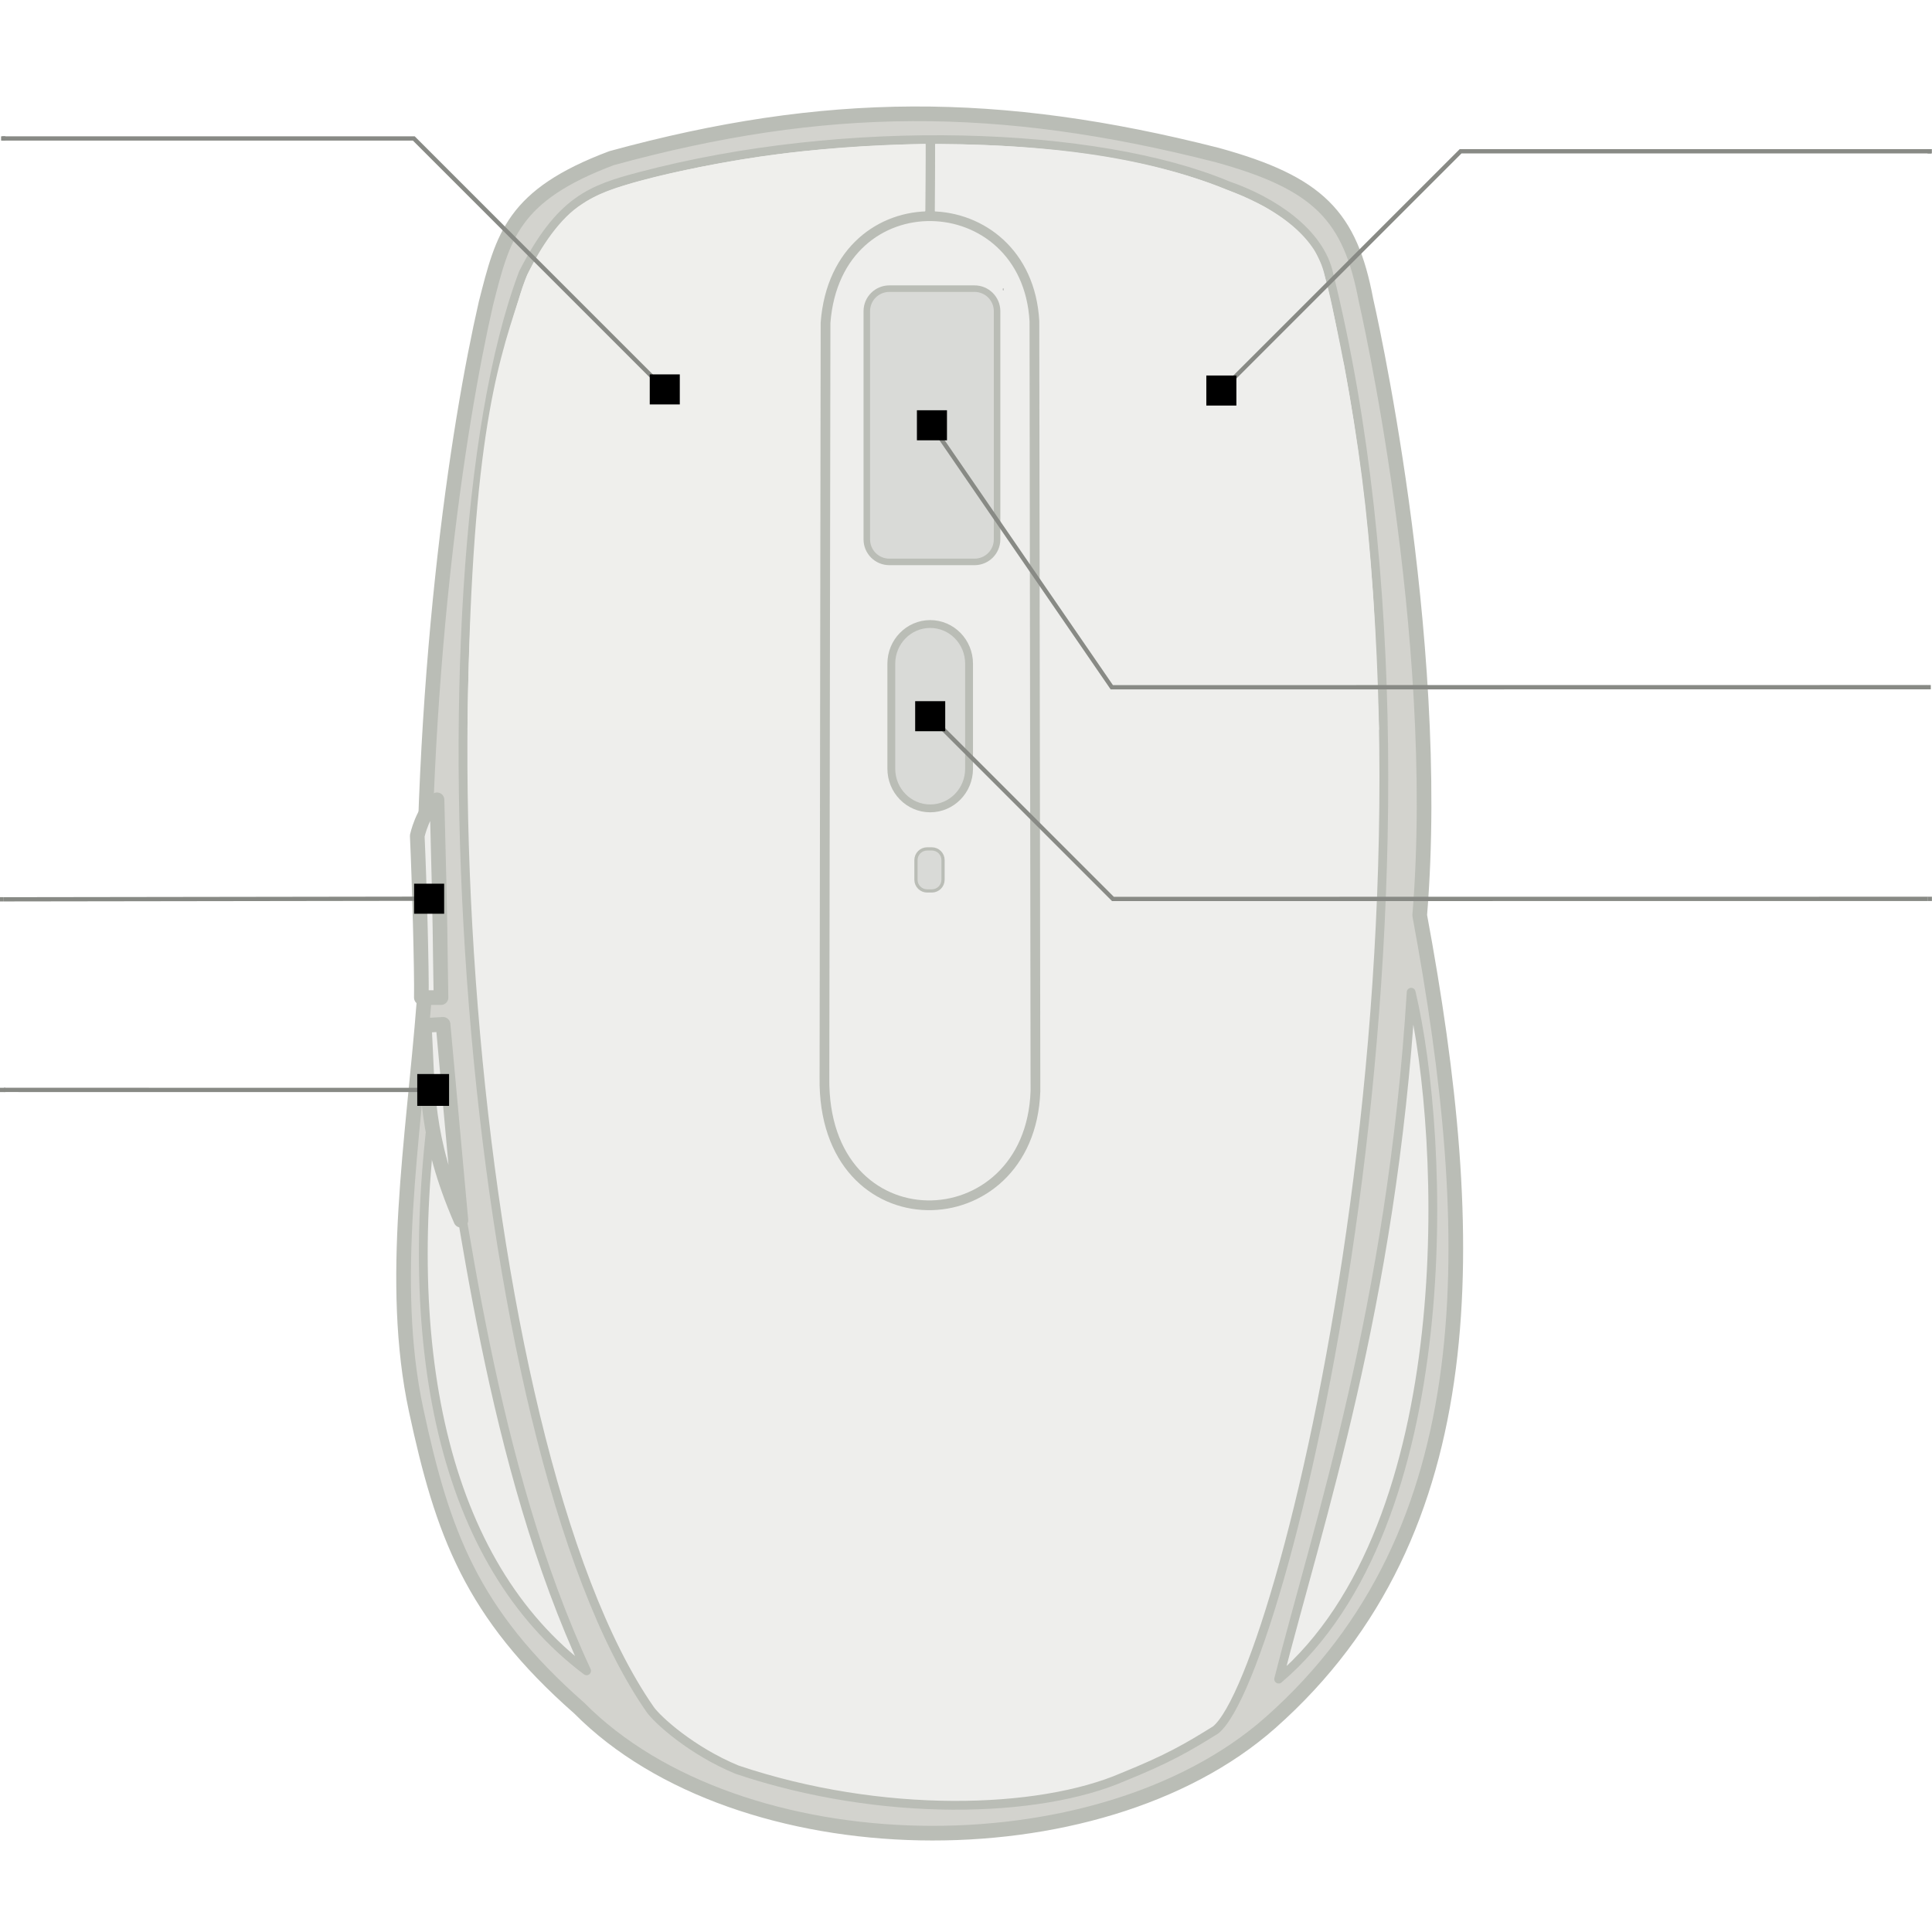
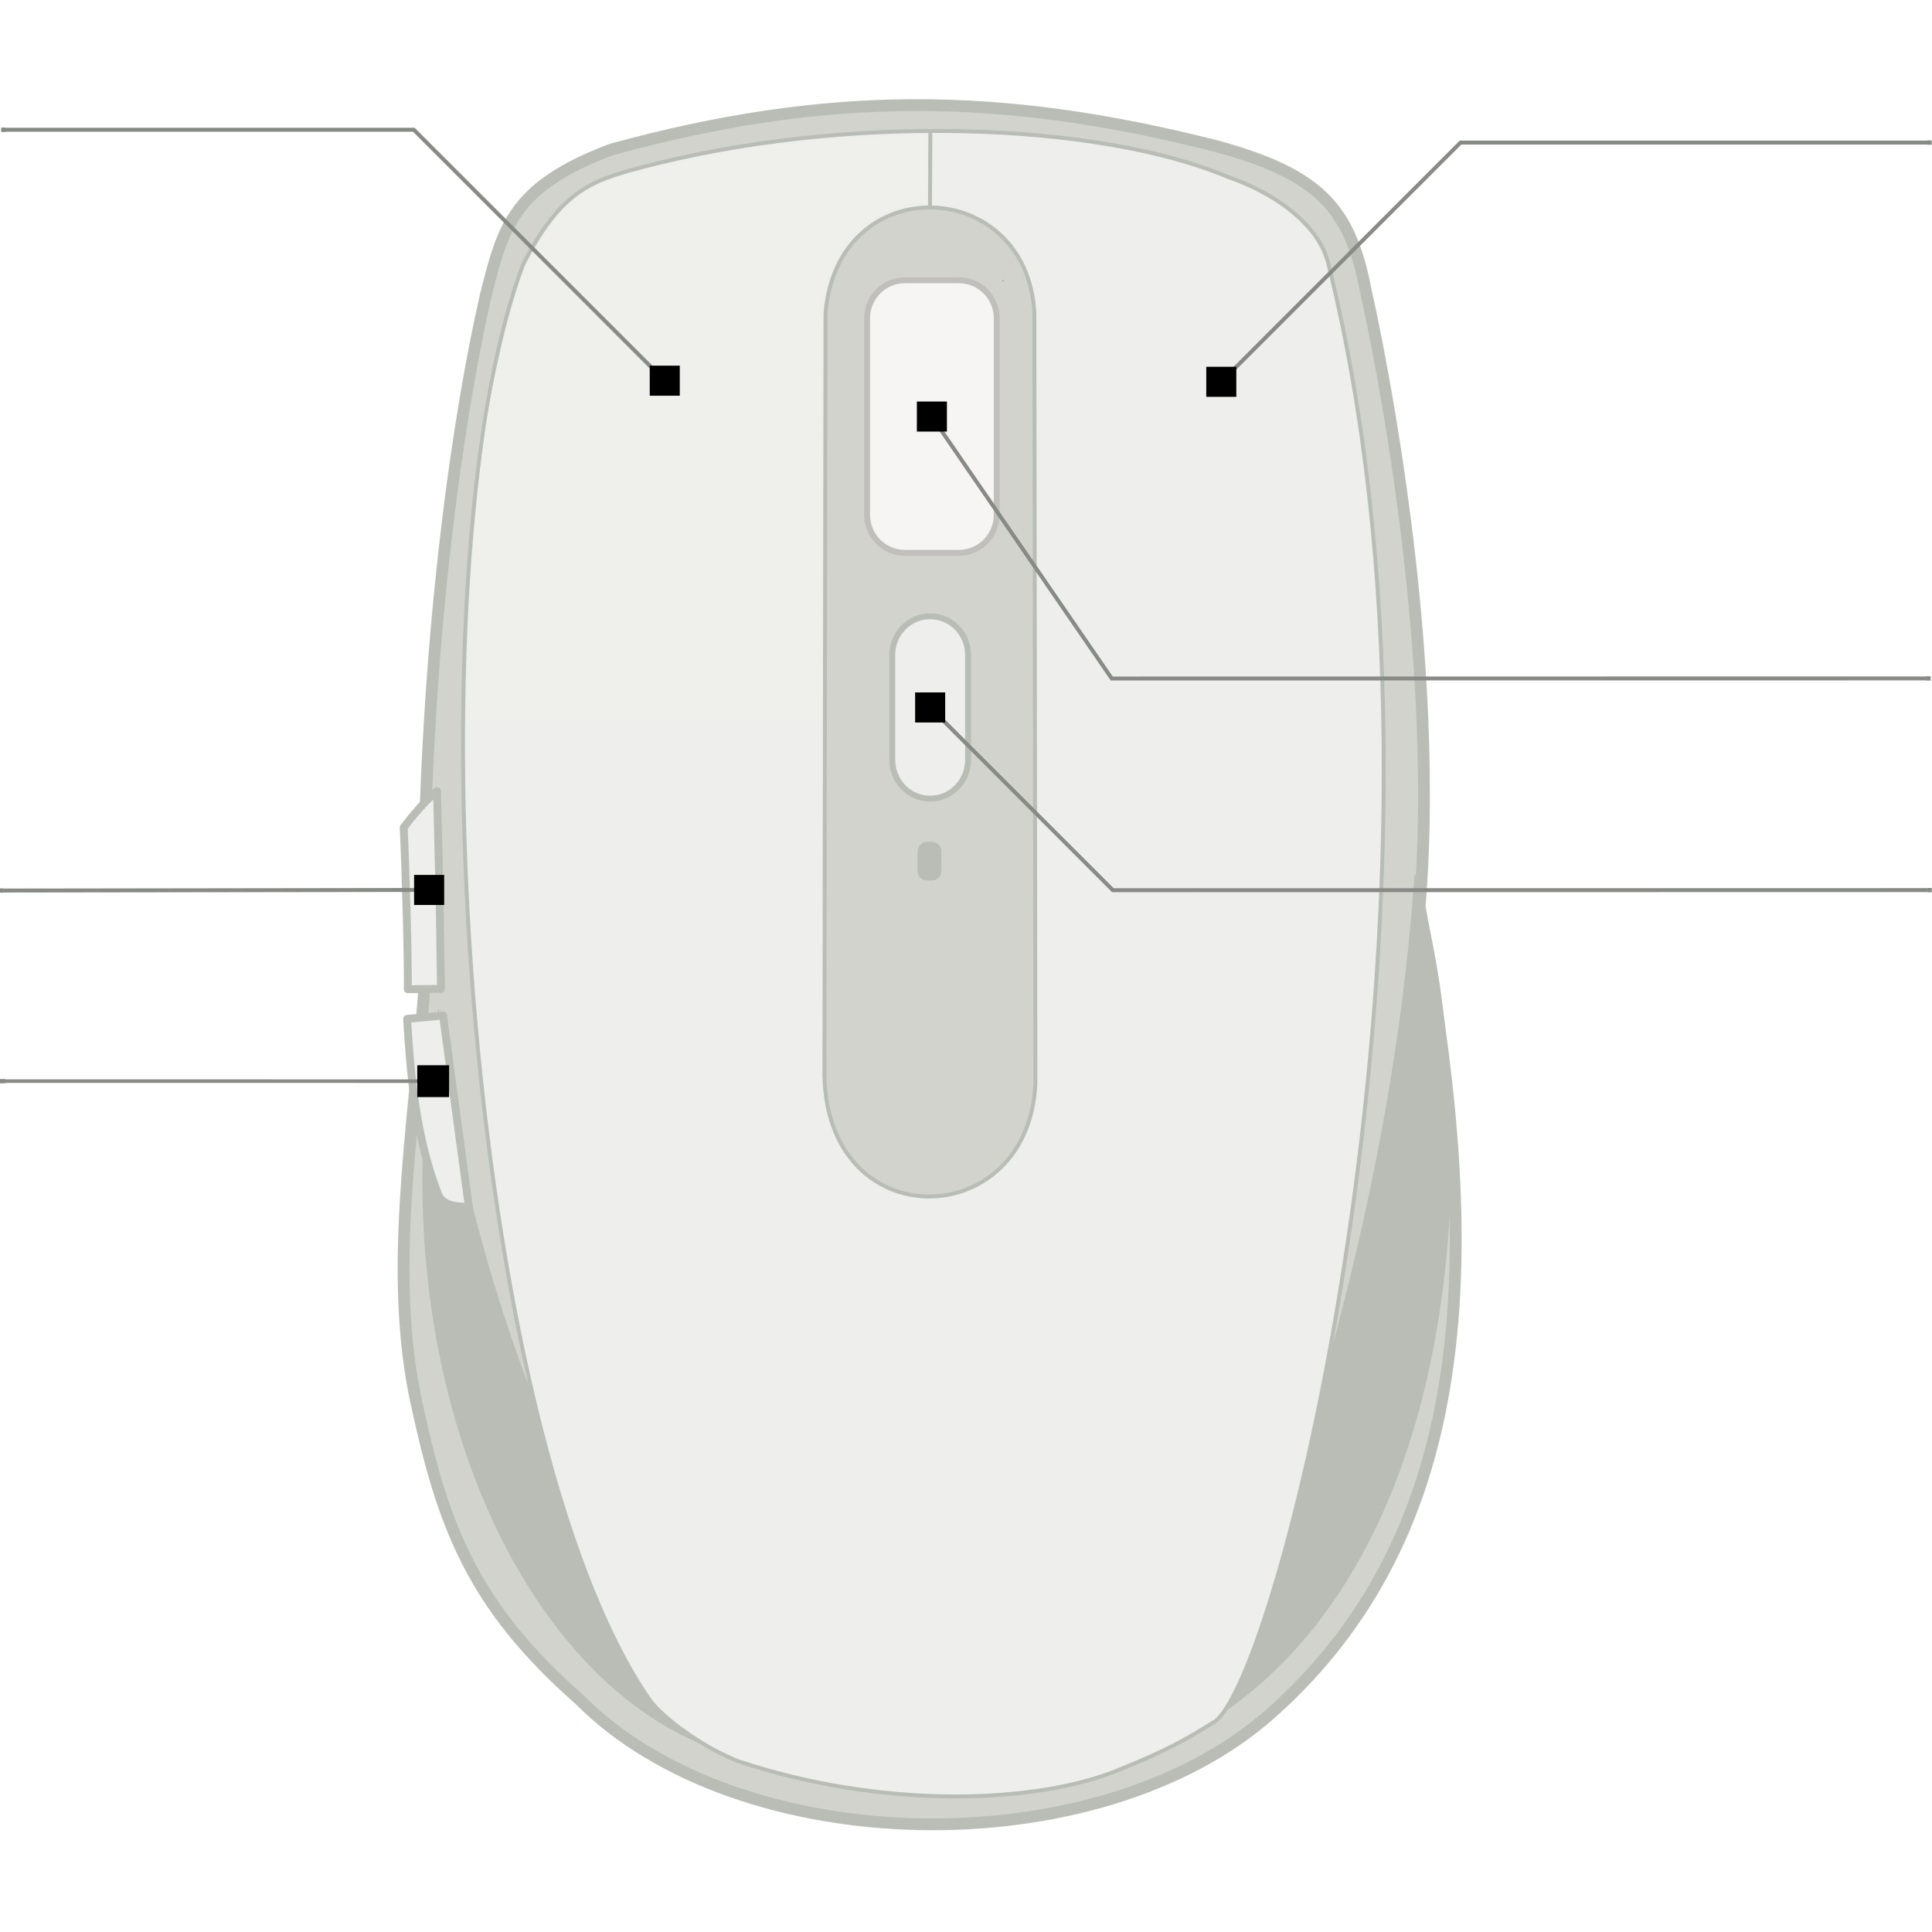
- <svg xmlns="http://www.w3.org/2000/svg" version="1.1" id="svg942" width="450" height="450" viewBox="0 0 450 450">
+ <svg xmlns="http://www.w3.org/2000/svg" version="1.1" id="svg942" width="490" height="490" viewBox="0 0 490 490">
  <defs id="defs946" />
  <g id="Device" style="display:inline" transform="translate(0,321.04)">
-     <path style="opacity:1;vector-effect:none;fill:#d3d3ce;fill-opacity:1;fill-rule:evenodd;stroke:#babdb6;stroke-width:3.414px;stroke-linecap:round;stroke-linejoin:round;stroke-miterlimit:4;stroke-dasharray:none;stroke-dashoffset:0;stroke-opacity:1" d="m 283.455,-284.942 c 23.757,6.543 31.028,14.259 34.705,33.797 0,0 17.927,77.494 12.517,143.3 13.912,75.097 15.577,143.523 -34.777,188.049 C 255.695,115.756 172.071,114.33 134.929,76.826 109.72,54.683 103.04,35.855 96.93,7.422 90.508,-22.458 96.301,-55.873 98.755,-87.66 97.478,-162.632 106.694,-222.055 113.179,-250.353 c 3.995,-15.725 6.188,-25.18 29.271,-33.851 49.768,-13.617 90.161,-13.674 141.005,-0.739 z" id="path958" />
-     <path style="display:inline;opacity:1;vector-effect:none;fill:#eeeeec;fill-opacity:1;fill-rule:evenodd;stroke:#babdb6;stroke-width:2.048;stroke-linecap:round;stroke-linejoin:round;stroke-miterlimit:4;stroke-dasharray:none;stroke-dashoffset:0;stroke-opacity:1" d="m 285.961,-277.83 c 10.275,3.53 21.466,10.802 23.581,20.743 34.478,139.543 -9.916,325.551 -26.387,338.976 -6.788,4.228 -11.207,6.78 -21.606,10.988 -19.67,8.516 -56.255,9.578 -89.883,-1.729 C 161.115,86.799 153.125,79.559 151.413,77.098 108.172,14.923 94.78,-185.474 121.855,-257.436 c 8.702,-17.014 15.856,-19.493 27.127,-22.487 48.171,-12.769 106.597,-10.673 136.979,2.093 z" id="path970" />
+     <path style="opacity:1;fill:#d3d3ce;fill-opacity:1;fill-rule:evenodd;stroke:#babdb6;stroke-width:3;stroke-linecap:round;stroke-linejoin:round;stroke-miterlimit:4;stroke-dasharray:none;stroke-dashoffset:0;stroke-opacity:1" d="m 308.634,-283.94 c 25.867,7.124 33.783,15.525 37.786,36.797 0,0 19.519,84.374 13.628,156.024 15.147,81.765 16.96,156.266 -37.865,204.746 -43.774,38.708 -134.824,37.157 -175.264,-3.678 -27.447,-24.109 -34.72,-44.609 -41.373,-75.566 -6.992,-32.533 -0.684,-68.915 1.987,-103.524 -1.39,-81.629 8.644,-146.328 15.705,-177.138 4.35,-17.121 6.737,-27.416 31.87,-36.856 54.187,-14.827 98.167,-14.888 153.525,-0.804 z" id="path958" />
+     <path style="display:inline;opacity:1;fill:#babdb6;fill-opacity:1;fill-rule:evenodd;stroke:none;stroke-width:2.769;stroke-linecap:round;stroke-linejoin:round;stroke-miterlimit:4;stroke-dasharray:none;stroke-dashoffset:0;stroke-opacity:1" d="M 309.657,113.807 C 380.174,65.614 373.112,-56.569 358.783,-99.606 352.333,-6.102 322.75,67.669 309.657,113.807 Z" id="path974-5" />
+     <path style="display:inline;opacity:1;vector-effect:none;fill:#babdb6;fill-opacity:1;fill-rule:evenodd;stroke:none;stroke-width:2.721;stroke-linecap:round;stroke-linejoin:round;stroke-miterlimit:4;stroke-dasharray:none;stroke-dashoffset:0;stroke-opacity:1" d="M 183.812,123.463 C 160.865,96.804 118.155,14.475 111.227,-65.549 94.52,23.975 130.844,107.006 183.812,123.463 Z" id="path974" />
+     <path style="display:inline;opacity:1;fill:#eeeeec;fill-opacity:1;fill-rule:evenodd;stroke:#babdb6;stroke-width:1;stroke-linecap:round;stroke-linejoin:round;stroke-miterlimit:4;stroke-dasharray:none;stroke-dashoffset:0;stroke-opacity:1" d="m 311.362,-276.197 c 11.187,3.843 23.371,11.761 25.674,22.585 37.54,151.933 -10.797,354.457 -28.73,369.073 -7.39,4.604 -12.203,7.382 -23.524,11.963 -21.417,9.273 -61.25,10.429 -97.863,-1.882 -11.488,-4.736 -20.187,-12.618 -22.051,-15.298 -47.08,-67.695 -61.662,-285.885 -32.183,-364.236 9.475,-18.525 17.263,-21.224 29.536,-24.484 52.448,-13.903 116.061,-11.621 149.141,2.279 z" id="path970" />
+     <path style="opacity:1;fill:#d3d3ce;fill-opacity:1;stroke:#babdb6;stroke-width:1;stroke-linecap:round;stroke-linejoin:round;stroke-miterlimit:4;stroke-dasharray:none;stroke-opacity:1;paint-order:normal" d="m 209.369,-241.414 c 2.838,-36.854 51.031,-35.03 52.968,-0.373 l 0.263,195.272 c -1.349,38.527 -54.119,39.78 -53.509,-3.469 z" id="path14443" />
    <a id="a10760" transform="translate(-32.40234,-38.58398)" />
-     <path style="display:inline;opacity:1;vector-effect:none;fill:#eeeeec;fill-opacity:1;fill-rule:evenodd;stroke:#babdb6;stroke-width:2.048;stroke-linecap:round;stroke-linejoin:round;stroke-miterlimit:4;stroke-dasharray:none;stroke-dashoffset:0;stroke-opacity:1" d="M 136.631,68.129 C 114.209,19.974 107.693,-40.268 102.048,-71.279 92.23,-7.831 103.223,43.063 136.631,68.129 Z" id="path974" />
-     <path style="display:inline;opacity:1;fill:#eeeeec;fill-opacity:1;fill-rule:evenodd;stroke:#babdb6;stroke-width:2.048;stroke-linecap:round;stroke-linejoin:round;stroke-miterlimit:4;stroke-dasharray:none;stroke-dashoffset:0;stroke-opacity:1" d="M 297.822,70.057 C 340.237,33.936 336.82,-55.657 328.688,-89.929 324.174,-16.874 306.986,34.009 297.822,70.057 Z" id="path974-5" />
-     <path style="display:inline;opacity:1;vector-effect:none;fill:#eeeeec;fill-opacity:1;fill-rule:evenodd;stroke:#babdb6;stroke-width:3.414px;stroke-linecap:round;stroke-linejoin:round;stroke-miterlimit:4;stroke-dasharray:none;stroke-dashoffset:0;stroke-opacity:1" d="m 101.789,-134.747 c -3.362,2.606 -4.603,8.392 -4.603,8.392 0.474,10.139 1.067,31.502 0.955,37.674 l 4.576,0.004 c -0.31,-16.987 -0.014,-10.783 -0.928,-46.069 z" id="button4" />
-     <path style="display:inline;opacity:1;vector-effect:none;fill:#eeeeec;fill-opacity:1;fill-rule:evenodd;stroke:#babdb6;stroke-width:3.414px;stroke-linecap:round;stroke-linejoin:round;stroke-miterlimit:4;stroke-dasharray:none;stroke-dashoffset:0;stroke-opacity:1" d="m 98.836,-82.201 c 0.842,14.716 0.1,25.912 8.513,45.366 l -4.153,-45.615 z" id="button3" />
-     <path style="opacity:1;fill:#eeeeec;fill-opacity:1;fill-rule:evenodd;stroke:#babdb6;stroke-width:2.27;stroke-linecap:round;stroke-linejoin:round;stroke-miterlimit:4;stroke-dasharray:none;stroke-dashoffset:0;stroke-opacity:1" d="m 216.704,-287.783 -0.081,16.933" id="path1908" />
-     <rect style="display:inline;opacity:1;vector-effect:none;fill:#d9dad7;fill-opacity:1;stroke:#babdb6;stroke-width:1.502;stroke-linecap:square;stroke-linejoin:miter;stroke-miterlimit:4;stroke-dasharray:none;stroke-dashoffset:0;stroke-opacity:1;paint-order:markers stroke fill" id="rect972" width="5.556" height="9.042" x="213.72" y="-122.94" ry="2.236" />
-     <rect style="display:inline;opacity:1;vector-effect:none;fill:#d9dad7;fill-opacity:1;stroke:#babdb6;stroke-width:3.653;stroke-linecap:square;stroke-linejoin:miter;stroke-miterlimit:4;stroke-dasharray:none;stroke-dashoffset:0;stroke-opacity:1;paint-order:markers stroke fill" id="button5" width="16.282" height="41.115" x="208.519" y="-174.78" ry="8.323" />
-     <rect style="display:inline;opacity:1;fill:#d9dad7;fill-opacity:1;stroke:#babdb6;stroke-width:3.038;stroke-linecap:square;stroke-linejoin:miter;stroke-miterlimit:4;stroke-dasharray:none;stroke-dashoffset:0;stroke-opacity:1;paint-order:markers stroke fill" id="button2" width="28.824" height="62.13" x="202.655" y="-253.049" ry="4.486" />
-     <path style="opacity:1;vector-effect:none;fill:#efefec;fill-opacity:1;fill-rule:evenodd;stroke:none;stroke-width:2.048;stroke-linecap:round;stroke-linejoin:round;stroke-miterlimit:4;stroke-dasharray:none;stroke-dashoffset:0;stroke-opacity:1" d="m 120.735,-251.041 c -5.308,16.06 -11.096,34.813 -11.854,99.998 l 82.11,0.002 0.102,-70.992 0.137,-23.648 c 0.022,-3.87 1.234,-8.236 2.694,-11.471 3.67,-8.13 11.084,-13.84 21.581,-14.766 0,0 0.104,-12.715 0.069,-15.62 -8.631,0.184 -18.129,0.693 -28.002,1.672 -9.582,0.951 -19.001,2.579 -27.403,4.318 -10.792,2.234 -19.83,4.808 -24.56,8.02 -5.219,3.216 -9.7,10.163 -12.48,15.844 -1.171,2.393 -1.854,4.819 -2.394,6.643 z" id="button0" />
-     <path style="display:inline;opacity:1;vector-effect:none;fill:#eeeeec;fill-opacity:1;fill-rule:evenodd;stroke:none;stroke-width:2.048;stroke-linecap:round;stroke-linejoin:round;stroke-miterlimit:4;stroke-dasharray:none;stroke-dashoffset:0;stroke-opacity:1" d="m 294.158,-273.086 c 5.63,3.069 9.462,6.534 11.773,10.023 3.656,5.521 5.665,21.518 7.102,26.892 3.477,18.819 5.464,33.821 6.731,52.842 0.63,9.451 0.891,19.929 1.447,32.292 l -79.015,0.004 -0.139,-95.465 c -0.17,-4.351 -1.632,-9.017 -3.343,-12.333 -4.635,-7.987 -11.894,-12.164 -20.946,-13.022 l 0.039,-15.65 c 32.403,0.184 56.016,4.252 76.351,14.416 z" id="button1" />
-     <ellipse style="opacity:0.43;stroke-width:2.27;stroke-miterlimit:4;stroke-dasharray:none" id="path12914" cx="233.658" cy="-253.639" rx="0.063" ry="0.285" />
-     <path style="opacity:1;fill:none;stroke:#babdb6;stroke-width:2.27;stroke-linecap:round;stroke-linejoin:round;stroke-miterlimit:4;stroke-dasharray:none;stroke-opacity:1;paint-order:normal" d="m 192.285,-245.884 c 2.606,-33.848 46.869,-32.174 48.649,-0.342 l 0.241,179.348 c -1.239,35.385 -49.706,36.536 -49.146,-3.186 z" id="path14443" />
+     <path style="display:inline;opacity:1;fill:#eeeeec;fill-opacity:1;fill-rule:evenodd;stroke:#babdb6;stroke-width:2;stroke-linecap:round;stroke-linejoin:round;stroke-miterlimit:4;stroke-dasharray:none;stroke-dashoffset:0;stroke-opacity:1" d="m 110.838,-120.409 c -3.66,2.837 -8.452,9.239 -8.452,9.239 0.516,11.04 1.162,34.299 1.04,41.018 l 8.422,-0.098 c -0.338,-18.496 -0.015,-11.741 -1.01,-50.159 z" id="button4" />
+     <path style="display:inline;opacity:1;fill:#eeeeec;fill-opacity:1;fill-rule:evenodd;stroke:#babdb6;stroke-width:2;stroke-linecap:round;stroke-linejoin:round;stroke-miterlimit:4;stroke-dasharray:none;stroke-dashoffset:0;stroke-opacity:1" d="m 103.257,-62.631 c 0.74,12.94 2.107,29.905 7.852,44.458 1.369,3.467 5.784,2.998 7.814,3.314 l -6.554,-48.61 z" id="button3" />
+     <path style="opacity:1;fill:#eeeeec;fill-opacity:1;fill-rule:evenodd;stroke:#babdb6;stroke-width:1;stroke-linecap:round;stroke-linejoin:round;stroke-miterlimit:4;stroke-dasharray:none;stroke-dashoffset:0;stroke-opacity:1" d="m 235.957,-287.033 -0.088,18.436" id="path1908" />
+     <rect style="display:inline;opacity:1;vector-effect:none;fill:#babdb6;fill-opacity:1;stroke:none;stroke-width:1.635;stroke-linecap:square;stroke-linejoin:miter;stroke-miterlimit:4;stroke-dasharray:none;stroke-dashoffset:0;stroke-opacity:1;paint-order:markers stroke fill" id="rect972" width="6.05" height="9.845" x="232.707" y="-107.555" ry="2.435" />
+     <rect style="display:inline;opacity:1;fill:#eeeeec;fill-opacity:1;stroke:#babdb6;stroke-width:3;stroke-linecap:round;stroke-linejoin:round;stroke-miterlimit:4;stroke-dasharray:none;stroke-dashoffset:0;stroke-opacity:1;paint-order:markers stroke fill;font-variation-settings:normal;stop-color:#000000;stop-opacity:1" id="button5" width="17.728" height="44.766" x="227.045" y="-163.997" ry="9.062" />
+     <rect style="display:inline;opacity:1;fill:#f6f5f4;fill-opacity:1;stroke:#c0bfbc;stroke-width:3;stroke-linecap:square;stroke-linejoin:miter;stroke-miterlimit:4;stroke-dasharray:none;stroke-dashoffset:0;stroke-opacity:1;paint-order:markers stroke fill" id="button2" width="31.384" height="67.646" x="220.66" y="-249.215" ry="8.88" rx="8.88" />
+     <path style="opacity:1;vector-effect:none;fill:#efefec;fill-opacity:1;fill-rule:evenodd;stroke:none;stroke-width:2.23;stroke-linecap:round;stroke-linejoin:round;stroke-miterlimit:4;stroke-dasharray:none;stroke-dashoffset:0;stroke-opacity:1" d="m 131.466,-247.03 c -5.779,17.486 -12.081,37.903 -12.906,108.876 l 89.4,0.002 0.111,-77.295 0.149,-25.748 c 0.024,-4.214 1.343,-8.967 2.933,-12.489 3.996,-8.852 12.068,-15.069 23.498,-16.077 0,0 0.114,-13.844 0.076,-17.007 -9.398,0.201 -19.738,0.754 -30.488,1.821 -10.433,1.035 -20.688,2.807 -29.836,4.701 -11.75,2.432 -21.59,5.235 -26.741,8.732 -5.683,3.502 -10.562,11.066 -13.588,17.251 -1.275,2.605 -2.019,5.247 -2.607,7.233 z" id="button0" />
+     <path style="display:inline;opacity:1;vector-effect:none;fill:#eeeeec;fill-opacity:1;fill-rule:evenodd;stroke:none;stroke-width:2.23;stroke-linecap:round;stroke-linejoin:round;stroke-miterlimit:4;stroke-dasharray:none;stroke-dashoffset:0;stroke-opacity:1" d="m 320.287,-271.031 c 6.13,3.341 10.302,7.114 12.818,10.913 3.981,6.011 6.168,23.429 7.733,29.28 3.785,20.49 5.949,36.824 7.329,57.534 0.686,10.29 0.97,21.699 1.576,35.159 l -86.031,0.004 -0.151,-103.941 c -0.185,-4.738 -1.777,-9.818 -3.64,-13.428 -5.046,-8.696 -12.95,-13.244 -22.806,-14.178 l 0.042,-17.039 c 35.28,0.2 60.989,4.629 83.13,15.696 z" id="button1" />
+     <ellipse style="opacity:0.43;stroke-width:2.472;stroke-miterlimit:4;stroke-dasharray:none" id="path12914" cx="254.415" cy="-249.858" rx="0.069" ry="0.31" />
  </g>
  <g id="Buttons" transform="translate(0,321.04)" style="display:inline">
-     <g id="button4-path" transform="translate(19.41439,13.40844)">
+     <g id="button4-path" transform="matrix(1.088789,0,0,1.088789,21.14937,40.90044)">
      <rect y="-125.484" x="-19.541" height="1" width="1" id="button4-leader" style="text-align:end;display:inline;opacity:1;vector-effect:none;fill:#888a85;fill-opacity:1;stroke:none;stroke-width:1px;stroke-linecap:butt;stroke-linejoin:miter;stroke-miterlimit:4;stroke-dasharray:none;stroke-dashoffset:0;stroke-opacity:1;paint-order:markers stroke fill" />
-       <path id="path2119" d="m 80.537,-125.121 -99.063,0.14" style="display:inline;opacity:1;vector-effect:none;fill:none;fill-opacity:1;fill-rule:evenodd;stroke:#888a85;stroke-width:0.989px;stroke-linecap:butt;stroke-linejoin:miter;stroke-miterlimit:4;stroke-dasharray:none;stroke-dashoffset:0;stroke-opacity:1" />
+       <path id="path2119" d="m 80.537,-125.121 -99.063,0.14" style="display:inline;opacity:1;fill:none;fill-opacity:1;fill-rule:evenodd;stroke:#888a85;stroke-width:0.918;stroke-linecap:butt;stroke-linejoin:miter;stroke-miterlimit:4;stroke-dasharray:none;stroke-dashoffset:0;stroke-opacity:1" />
      <rect y="-128.621" x="77.037" height="7" width="7" id="rect2047-9" style="display:inline;opacity:1;fill:#000000;fill-opacity:1;stroke:none;stroke-width:0.6;stroke-linecap:round;stroke-linejoin:round;stroke-miterlimit:4;stroke-dasharray:none;stroke-dashoffset:0;stroke-opacity:1;paint-order:markers stroke fill" />
    </g>
-     <g id="button3-path" transform="matrix(1.235867,0,0,1,-0.1001923,6.511448)">
+     <g id="button3-path" transform="matrix(1.345598,0,0,1.088789,-0.09788727,33.39107)">
      <rect y="-74.185" x="0.07" height="1" width="1" id="button3-leader" style="text-align:end;display:inline;opacity:1;vector-effect:none;fill:#888a85;fill-opacity:1;stroke:none;stroke-width:1px;stroke-linecap:butt;stroke-linejoin:miter;stroke-miterlimit:4;stroke-dasharray:none;stroke-dashoffset:0;stroke-opacity:1;paint-order:markers stroke fill" />
-       <path id="path2121" d="M 81.836,-73.681 0.841,-73.694" style="display:inline;opacity:1;vector-effect:none;fill:none;fill-opacity:1;fill-rule:evenodd;stroke:#888a85;stroke-width:1px;stroke-linecap:butt;stroke-linejoin:miter;stroke-miterlimit:4;stroke-dasharray:none;stroke-dashoffset:0;stroke-opacity:1" />
+       <path id="path2121" d="M 81.836,-73.681 0.841,-73.694" style="display:inline;opacity:1;fill:none;fill-opacity:1;fill-rule:evenodd;stroke:#888a85;stroke-width:0.826;stroke-linecap:butt;stroke-linejoin:miter;stroke-miterlimit:4;stroke-dasharray:none;stroke-dashoffset:0;stroke-opacity:1" />
      <rect y="-77.39" x="78.719" height="7.417" width="5.995" id="rect2047-9-3" style="display:inline;fill:#000000;fill-opacity:1;stroke:none;stroke-width:0.54;stroke-linecap:round;stroke-linejoin:round;stroke-miterlimit:4;stroke-dasharray:none;stroke-dashoffset:0;stroke-opacity:1;paint-order:markers stroke fill" />
    </g>
-     <g style="display:inline" id="button0-path">
-       <path id="path2117" d="M 154.839,-230.338 96.384,-288.792 H 0.52" style="display:inline;fill:none;fill-rule:evenodd;stroke:#888a85;stroke-width:1px;stroke-linecap:butt;stroke-linejoin:miter;stroke-opacity:1" />
+     <g style="display:inline" id="button0-path" transform="matrix(1.088789,0,0,1.088789,0.01120099,26.30148)">
+       <path id="path2117" d="M 154.839,-230.338 96.384,-288.792 H 0.52" style="display:inline;fill:none;fill-rule:evenodd;stroke:#888a85;stroke-width:0.918;stroke-linecap:butt;stroke-linejoin:miter;stroke-opacity:1;stroke-dasharray:none" />
      <rect y="-289.292" x="0.256" height="1" width="1" id="button0-leader" style="text-align:end;display:inline;opacity:1;vector-effect:none;fill:#888a85;fill-opacity:1;stroke:none;stroke-width:1px;stroke-linecap:butt;stroke-linejoin:miter;stroke-miterlimit:4;stroke-dasharray:none;stroke-dashoffset:0;stroke-opacity:1;paint-order:markers stroke fill" />
      <rect y="-233.838" x="151.339" height="7" width="7" id="rect2047-7" style="display:inline;opacity:1;vector-effect:none;fill:#000000;fill-opacity:1;stroke:none;stroke-width:0.6;stroke-linecap:round;stroke-linejoin:round;stroke-miterlimit:4;stroke-dasharray:none;stroke-dashoffset:0;stroke-opacity:1;paint-order:markers stroke fill" />
    </g>
-     <g id="button1-path">
-       <path id="path2125" d="m 284.477,-230.078 55.726,-55.726 h 109.634" style="display:inline;opacity:1;vector-effect:none;fill:none;fill-opacity:1;fill-rule:evenodd;stroke:#888a85;stroke-width:1px;stroke-linecap:butt;stroke-linejoin:miter;stroke-miterlimit:4;stroke-dasharray:none;stroke-dashoffset:0;stroke-opacity:1" />
+     <g id="button1-path" transform="matrix(1.088789,0,0,1.088789,0.01120099,26.30148)">
+       <path id="path2125" d="m 284.477,-230.078 55.726,-55.726 h 109.634" style="display:inline;opacity:1;fill:none;fill-opacity:1;fill-rule:evenodd;stroke:#888a85;stroke-width:0.918;stroke-linecap:butt;stroke-linejoin:miter;stroke-miterlimit:4;stroke-dasharray:none;stroke-dashoffset:0;stroke-opacity:1" />
      <rect y="-233.578" x="280.977" height="7" width="7" id="rect2047-0" style="display:inline;opacity:1;vector-effect:none;fill:#000000;fill-opacity:1;stroke:none;stroke-width:0.6;stroke-linecap:round;stroke-linejoin:round;stroke-miterlimit:4;stroke-dasharray:none;stroke-dashoffset:0;stroke-opacity:1;paint-order:markers stroke fill" />
      <rect y="-286.306" x="448.965" height="1" width="1" id="button1-leader" style="text-align:start;display:inline;opacity:1;vector-effect:none;fill:#888a85;fill-opacity:1;stroke:none;stroke-width:1px;stroke-linecap:butt;stroke-linejoin:miter;stroke-miterlimit:4;stroke-dasharray:none;stroke-dashoffset:0;stroke-opacity:1;paint-order:markers stroke fill" />
    </g>
-     <g id="button5-path" transform="translate(-2.598137,-2.953125)">
-       <path id="path2129" d="m 219.259,-151.269 42.566,42.566 189.789,-0.021" style="display:inline;opacity:1;vector-effect:none;fill:none;fill-opacity:1;fill-rule:evenodd;stroke:#888a85;stroke-width:1px;stroke-linecap:butt;stroke-linejoin:miter;stroke-miterlimit:4;stroke-dasharray:none;stroke-dashoffset:0;stroke-opacity:1" />
-       <rect y="-154.769" x="215.759" height="7" width="7" id="rect2047-08" style="display:inline;opacity:1;vector-effect:none;fill:#000000;fill-opacity:1;stroke:none;stroke-width:0.6;stroke-linecap:round;stroke-linejoin:round;stroke-miterlimit:4;stroke-dasharray:none;stroke-dashoffset:0;stroke-opacity:1;paint-order:markers stroke fill" />
-       <rect y="-109.223" x="451.583" height="1" width="1" id="button5-leader" style="text-align:start;display:inline;opacity:1;vector-effect:none;fill:#888a85;fill-opacity:1;stroke:none;stroke-width:1px;stroke-linecap:butt;stroke-linejoin:miter;stroke-miterlimit:4;stroke-dasharray:none;stroke-dashoffset:0;stroke-opacity:1;paint-order:markers stroke fill" />
+     <g id="button5-path" transform="matrix(1.088789,0,0,1.088789,-2.817621,23.08616)" style="stroke-width:0.918;stroke-dasharray:none">
+       <path id="path2129" d="m 219.259,-151.269 42.566,42.566 189.789,-0.021" style="display:inline;opacity:1;fill:none;fill-opacity:1;fill-rule:evenodd;stroke:#888a85;stroke-width:0.918;stroke-linecap:butt;stroke-linejoin:miter;stroke-miterlimit:4;stroke-dasharray:none;stroke-dashoffset:0;stroke-opacity:1" />
+       <rect y="-154.769" x="215.759" height="7" width="7" id="rect2047-08" style="display:inline;opacity:1;fill:#000000;fill-opacity:1;stroke:none;stroke-width:0.918;stroke-linecap:round;stroke-linejoin:round;stroke-miterlimit:4;stroke-dasharray:none;stroke-dashoffset:0;stroke-opacity:1;paint-order:markers stroke fill" />
+       <rect y="-109.223" x="451.583" height="1" width="1" id="button5-leader" style="text-align:start;display:inline;opacity:1;fill:#888a85;fill-opacity:1;stroke:none;stroke-width:0.918;stroke-linecap:butt;stroke-linejoin:miter;stroke-miterlimit:4;stroke-dasharray:none;stroke-dashoffset:0;stroke-opacity:1;paint-order:markers stroke fill" />
    </g>
-     <g id="button2-path" transform="translate(-2.865514,-52.261)">
-       <path id="path47126" d="m 219.941,-169.645 41.883,60.942 189.789,-0.021" style="display:inline;opacity:1;vector-effect:none;fill:none;fill-opacity:1;fill-rule:evenodd;stroke:#888a85;stroke-width:1px;stroke-linecap:butt;stroke-linejoin:miter;stroke-miterlimit:4;stroke-dasharray:none;stroke-dashoffset:0;stroke-opacity:1" />
+     <g id="button2-path" transform="matrix(1.088789,0,0,1.088789,-3.108738,-30.5997)">
+       <path id="path47126" d="m 219.941,-169.645 41.883,60.942 189.789,-0.021" style="display:inline;opacity:1;fill:none;fill-opacity:1;fill-rule:evenodd;stroke:#888a85;stroke-width:0.918;stroke-linecap:butt;stroke-linejoin:miter;stroke-miterlimit:4;stroke-dasharray:none;stroke-dashoffset:0;stroke-opacity:1" />
      <rect y="-173.223" x="216.433" height="7" width="7" id="rect47128" style="display:inline;opacity:1;vector-effect:none;fill:#000000;fill-opacity:1;stroke:none;stroke-width:0.6;stroke-linecap:round;stroke-linejoin:round;stroke-miterlimit:4;stroke-dasharray:none;stroke-dashoffset:0;stroke-opacity:1;paint-order:markers stroke fill" />
      <rect y="-109.223" x="451.583" height="1" width="1" id="button2-leader" style="text-align:start;display:inline;opacity:1;vector-effect:none;fill:#888a85;fill-opacity:1;stroke:none;stroke-width:1px;stroke-linecap:butt;stroke-linejoin:miter;stroke-miterlimit:4;stroke-dasharray:none;stroke-dashoffset:0;stroke-opacity:1;paint-order:markers stroke fill" />
    </g>
  </g>
  <g id="LEDs" style="display:none" />
</svg>
